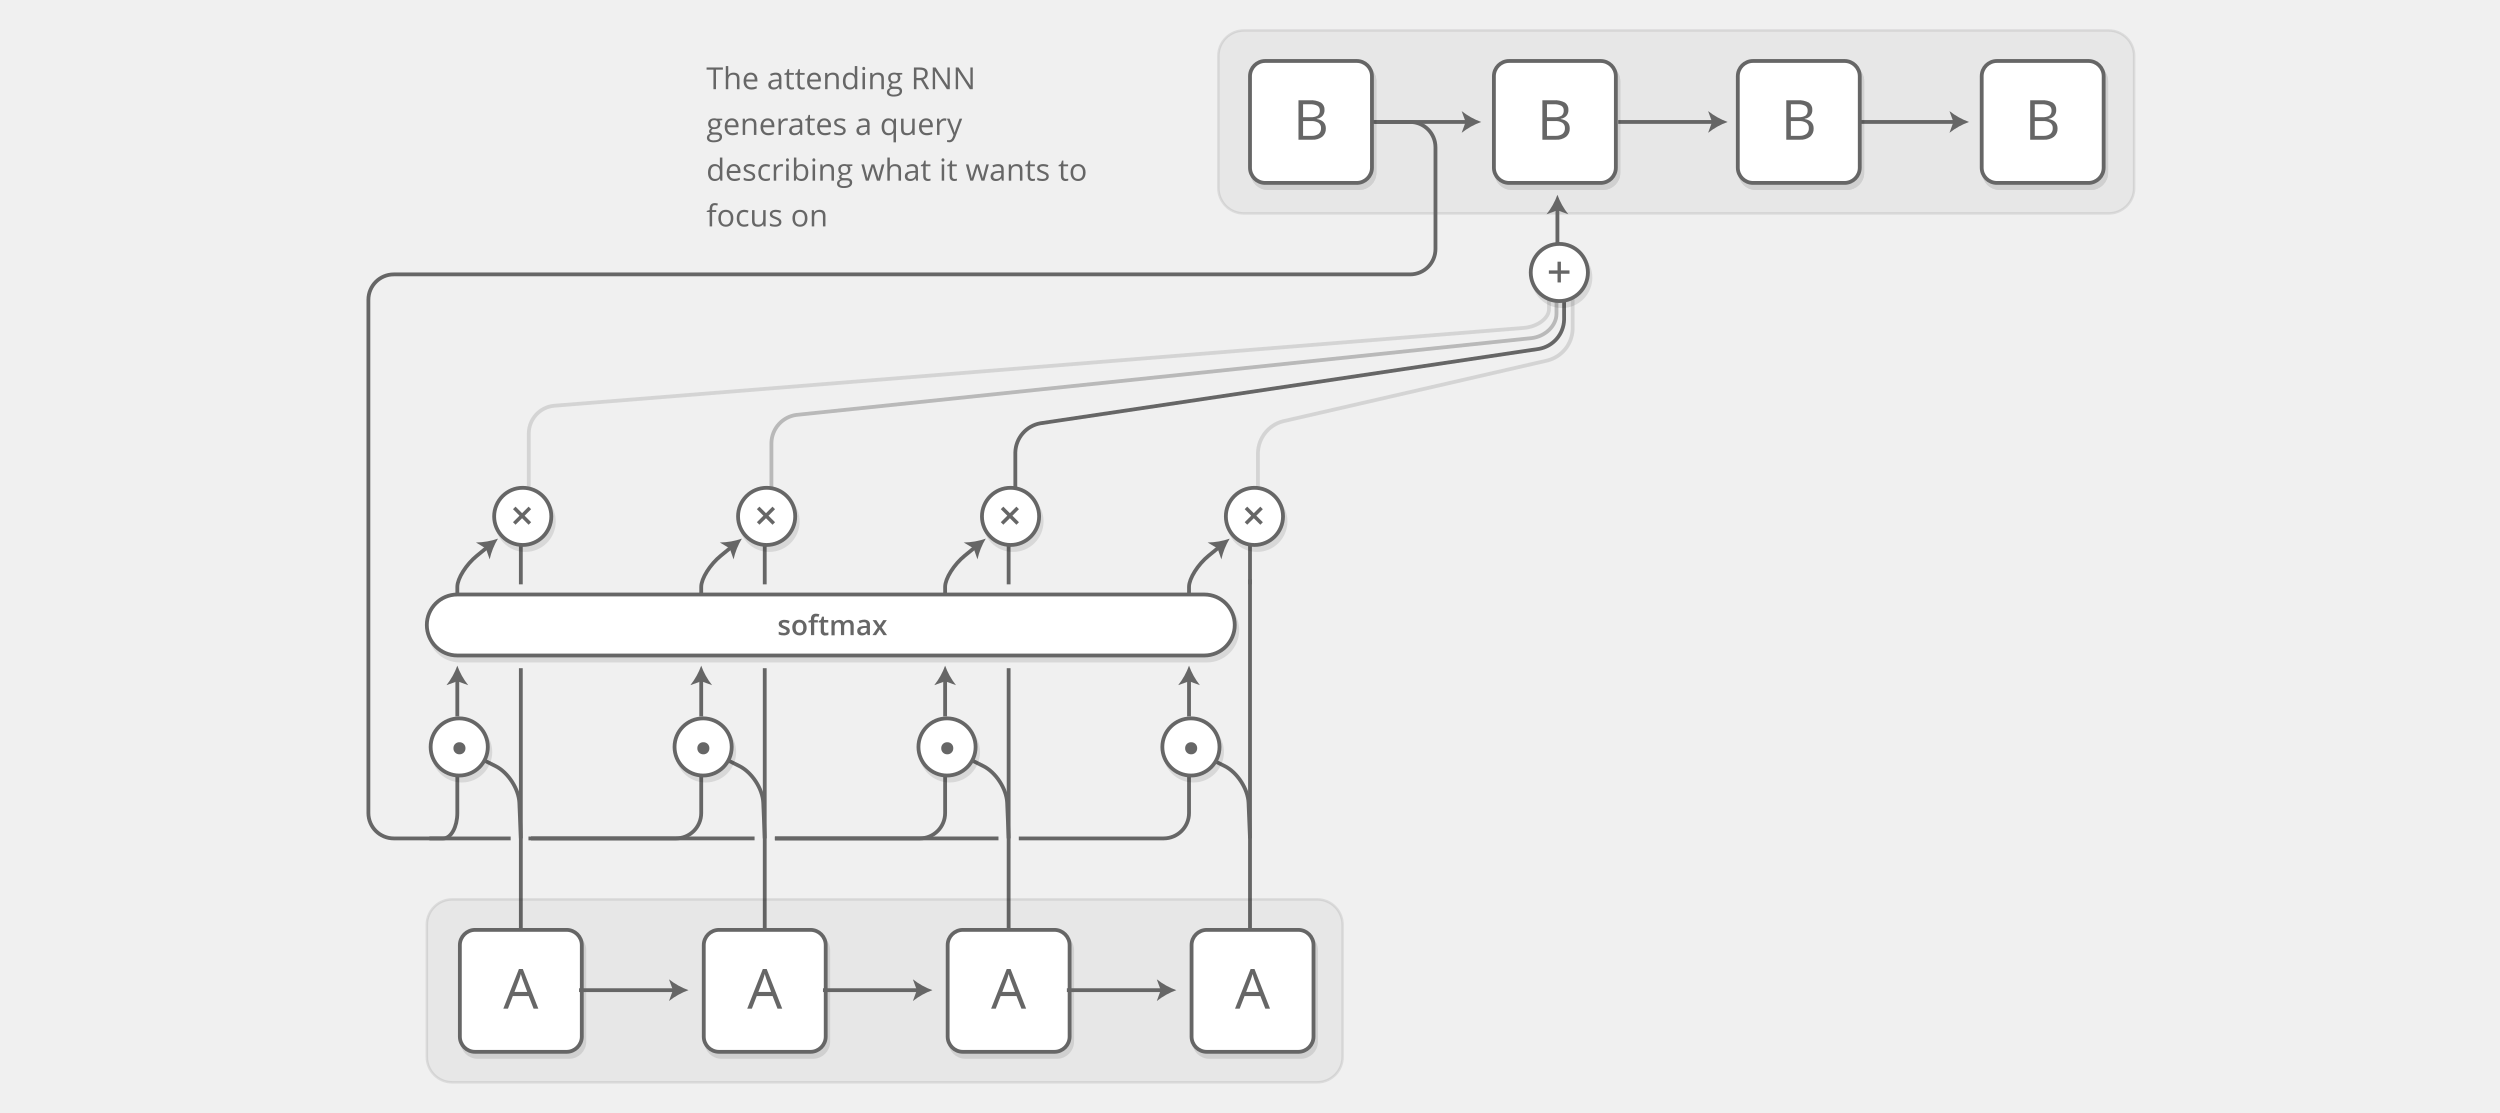
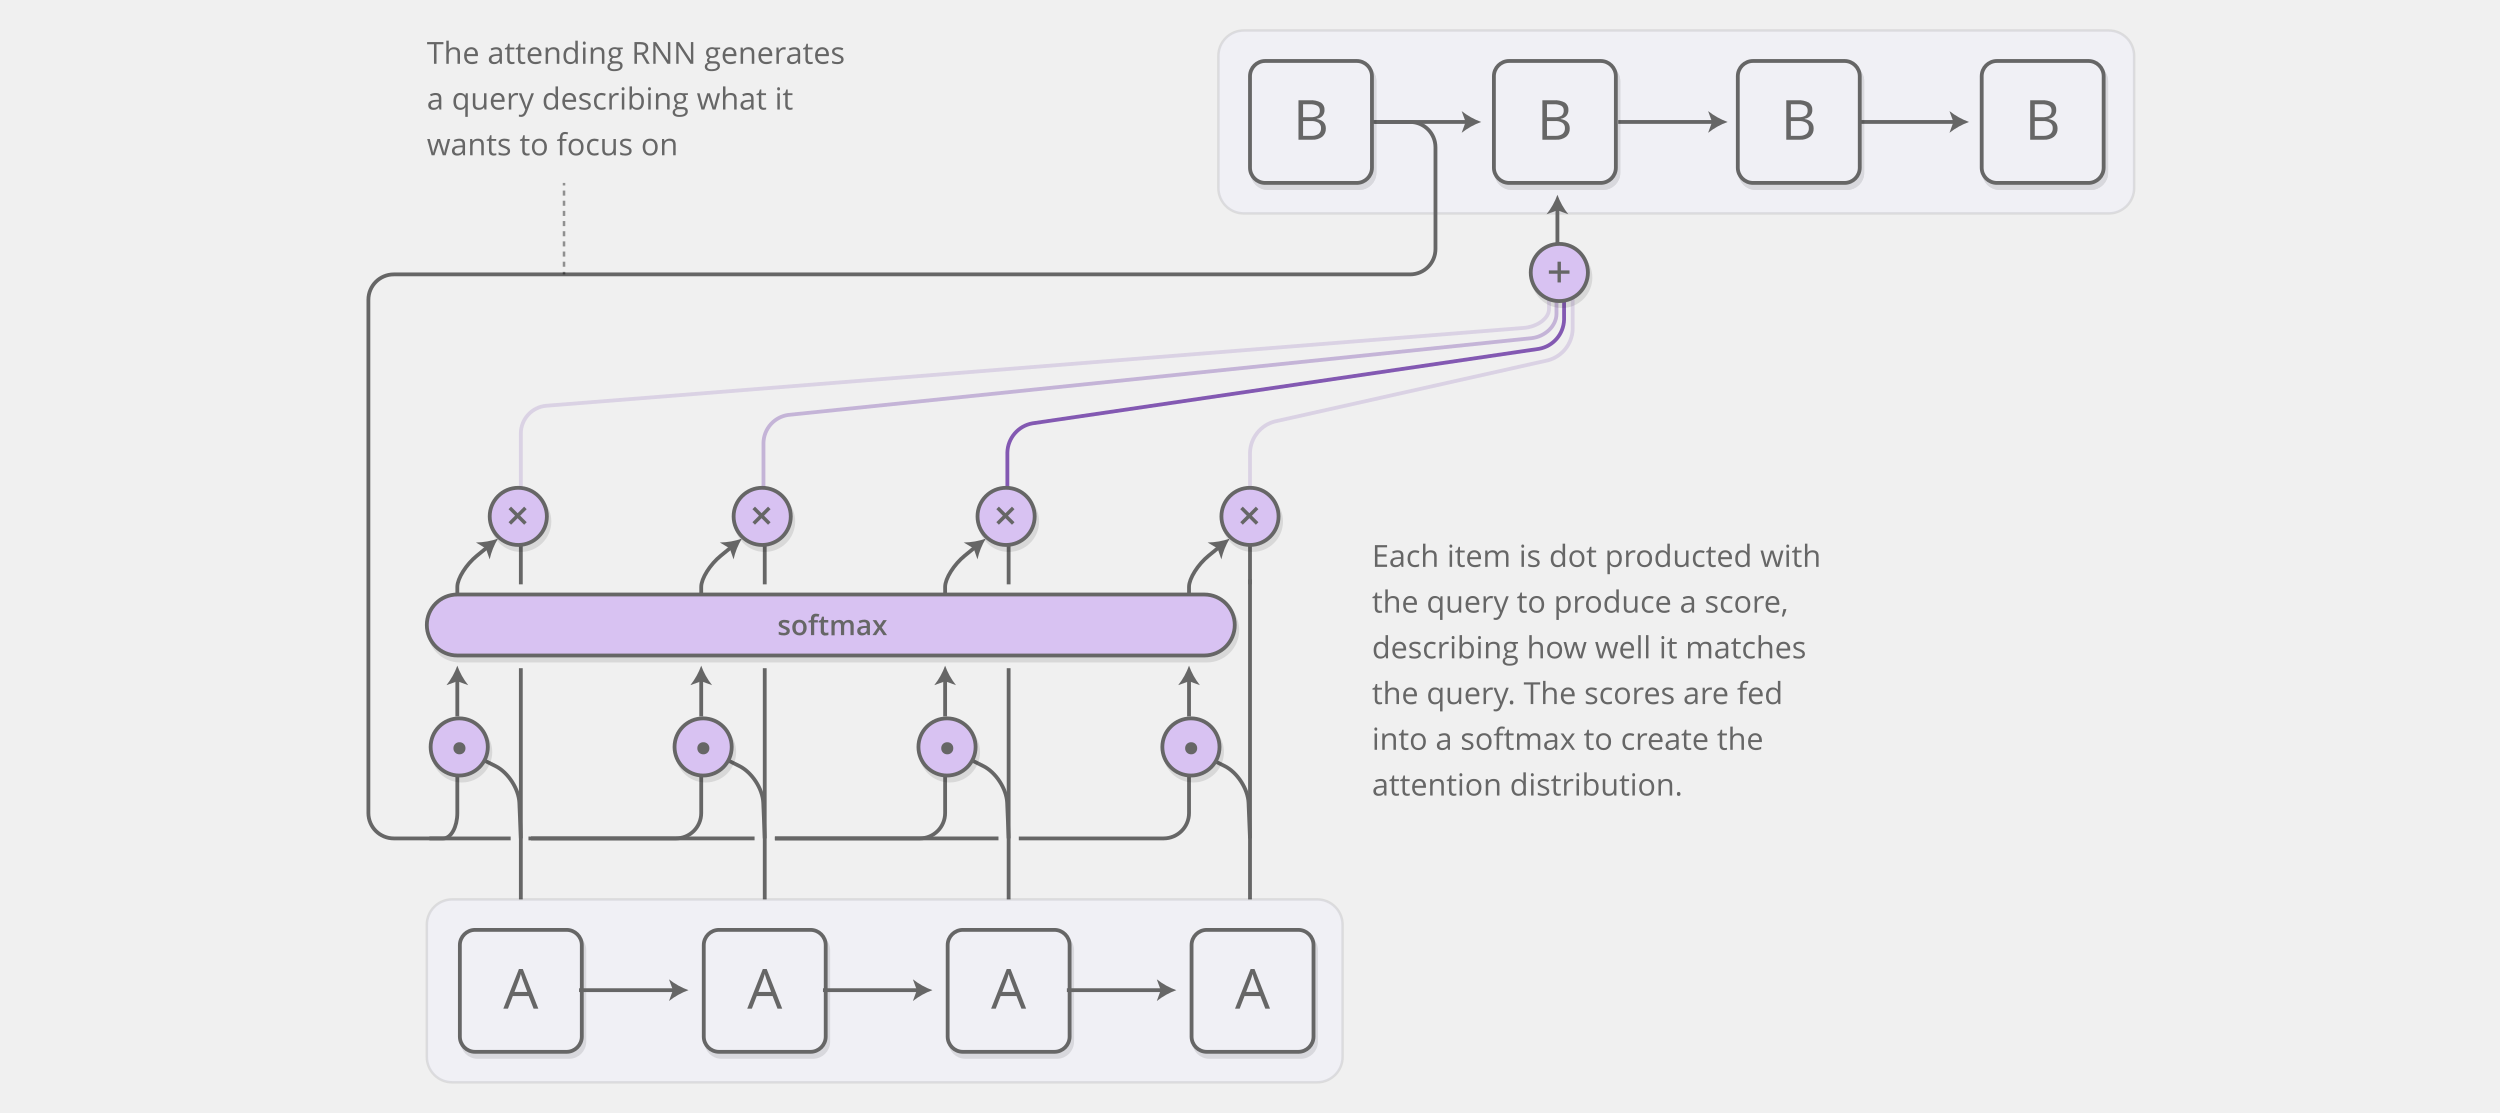
<svg xmlns="http://www.w3.org/2000/svg" xmlns:xlink="http://www.w3.org/1999/xlink" id="background" width="984" height="438" viewBox="0 0 984 438">
  <defs>
    <symbol id="rnn-bg" data-name="rnn-bg" viewBox="0 0 49.5 49.5">
-       <rect x="0.75" y="0.75" width="48" height="48" rx="6" ry="6" fill="#fff" stroke="#666" stroke-width="1.5" />
+       <rect x="0.75" y="0.75" width="48" height="48" rx="6" ry="6" fill="#f0f0f5" stroke="#666" stroke-width="1.5" />
    </symbol>
    <symbol id="rnn-a" data-name="rnn-a" viewBox="0 0 49.5 49.5">
      <use id="rnn-bg-3" data-name="rnn-bg" width="49.5" height="49.5" xlink:href="#rnn-bg" />
      <path d="M29.77,31.75l-1.93-4.94H21.6l-1.91,4.94H17.86L24,16.14h1.52l6.11,15.61H29.77Zm-2.5-6.57-1.81-4.82q-0.35-.91-0.72-2.24a20.34,20.34,0,0,1-.67,2.24l-1.83,4.82h5Z" fill="#666" />
    </symbol>
    <symbol id="rnn-b" data-name="rnn-b" viewBox="0 0 49.5 49.5">
      <use id="rnn-bg-15" data-name="rnn-bg" width="49.5" height="49.5" xlink:href="#rnn-bg" />
      <path d="M19.83,16.21h4.39a8.29,8.29,0,0,1,4.48.92,3.27,3.27,0,0,1,1.38,2.92,3.38,3.38,0,0,1-.77,2.28,3.72,3.72,0,0,1-2.25,1.16v0.11q3.54,0.6,3.54,3.72a4,4,0,0,1-1.41,3.25,6,6,0,0,1-3.94,1.17H19.83V16.21Zm1.81,6.66h3a4.85,4.85,0,0,0,2.75-.6,2.32,2.32,0,0,0,.84-2,2,2,0,0,0-.94-1.89,5.84,5.84,0,0,0-3-.58H21.64v5.09Zm0,1.53v5.82h3.24a4.62,4.62,0,0,0,2.83-.73,2.69,2.69,0,0,0,1-2.28,2.42,2.42,0,0,0-1-2.13,5.2,5.2,0,0,0-3-.68H21.64Z" fill="#666" />
    </symbol>
    <symbol id="op-bg" data-name="op-bg" viewBox="0 0 24 24">
-       <circle cx="12" cy="12" r="11.25" fill="#fff" stroke="#666" stroke-miterlimit="10" stroke-width="1.5" />
+       <circle cx="12" cy="12" r="11.25" fill="#d8c2f2" stroke="#666" stroke-miterlimit="10" stroke-width="1.5" />
    </symbol>
    <symbol id="op-sum" data-name="op-sum" viewBox="0 0 24 24">
      <use id="op-bg-3" data-name="op-bg" width="24" height="24" xlink:href="#op-bg" />
      <path d="M7.88,12.5V11.18h3.41V7.75h1.34v3.43H16V12.5H12.62v3.42H11.29V12.5H7.88Z" fill="#666" />
    </symbol>
    <symbol id="op-dot" data-name="op-dot" viewBox="0 0 24 24">
      <use width="24" height="24" xlink:href="#op-bg" />
      <path d="M14.46,12.51a2.33,2.33,0,0,1-.67,1.71,2.3,2.3,0,0,1-1.7.68,2.3,2.3,0,0,1-1.7-.68,2.32,2.32,0,0,1-.67-1.71,2.29,2.29,0,0,1,.67-1.7,2.31,2.31,0,0,1,1.7-.67,2.32,2.32,0,0,1,1.7.67A2.29,2.29,0,0,1,14.46,12.51Z" fill="#666" />
    </symbol>
    <symbol id="op-x" data-name="op-x" viewBox="0 0 24 24">
      <use id="op-bg-14" data-name="op-bg" width="24" height="24" xlink:href="#op-bg" />
      <path d="M9.16,15.28l-1-1,2.56-2.56L8.16,9.16l1-1,2.58,2.58L14.3,8.17l1,1-2.56,2.56,2.57,2.57-1,1-2.57-2.57Z" fill="#666" />
    </symbol>
  </defs>
  <g id="_Group_" data-name="&lt;Group&gt;">
-     <rect x="479.56" y="12" width="360.44" height="72" rx="10" ry="10" opacity="0.04" />
+     <rect x="479.56" y="12" width="360.44" height="72" rx="10" ry="10" fill="#f0f0f5" />
    <g opacity="0.1">
      <rect x="479.56" y="12" width="360.44" height="72" rx="10" ry="10" fill="none" stroke="#231f20" />
    </g>
  </g>
  <line x1="205" y1="366" x2="205" y2="263" fill="none" stroke="#666" stroke-miterlimit="10" stroke-width="1.5" />
  <line x1="205" y1="230" x2="205" y2="204" fill="none" stroke="#666" stroke-miterlimit="10" stroke-width="1.5" />
  <path d="M169,330h5.5c3,0,5.5-4.5,5.5-10V290" fill="none" stroke="#666" stroke-miterlimit="10" stroke-width="1.5" />
  <path d="M205,330l-0.58-14c-0.23-5.5-4.44-12-9.36-14.46L180,294" fill="none" stroke="#666" stroke-miterlimit="10" stroke-width="1.5" />
  <path d="M301,330l-0.58-14c-0.23-5.5-4.44-12-9.36-14.46L276,294" fill="none" stroke="#666" stroke-miterlimit="10" stroke-width="1.5" />
  <path d="M397,330l-0.58-14c-0.23-5.5-4.44-12-9.36-14.46L372,294" fill="none" stroke="#666" stroke-miterlimit="10" stroke-width="1.5" />
  <path d="M492,330l-0.58-14c-0.23-5.5-4.44-12-9.36-14.46L467,294" fill="none" stroke="#666" stroke-miterlimit="10" stroke-width="1.5" />
  <line x1="301" y1="366" x2="301" y2="263" fill="none" stroke="#666" stroke-miterlimit="10" stroke-width="1.5" />
  <line x1="301" y1="230" x2="301" y2="204" fill="none" stroke="#666" stroke-miterlimit="10" stroke-width="1.5" />
  <path d="M208,330h58a10,10,0,0,0,10-10V290" fill="none" stroke="#666" stroke-miterlimit="10" stroke-width="1.5" />
  <line x1="397" y1="366" x2="397" y2="263" fill="none" stroke="#666" stroke-miterlimit="10" stroke-width="1.5" />
  <line x1="397" y1="230" x2="397" y2="204" fill="none" stroke="#666" stroke-miterlimit="10" stroke-width="1.5" />
  <line x1="492" y1="230" x2="492" y2="204" fill="none" stroke="#666" stroke-miterlimit="10" stroke-width="1.5" />
  <path d="M305,330h57a10,10,0,0,0,10-10V290" fill="none" stroke="#666" stroke-miterlimit="10" stroke-width="1.5" />
  <line x1="492" y1="366" x2="492" y2="228" fill="none" stroke="#666" stroke-miterlimit="10" stroke-width="1.5" />
  <path d="M401,330h57a10,10,0,0,0,10-10V290" fill="none" stroke="#666" stroke-miterlimit="10" stroke-width="1.5" />
  <line x1="209" y1="330" x2="297" y2="330" fill="none" stroke="#666" stroke-miterlimit="10" stroke-width="1.5" />
  <line x1="305" y1="330" x2="393" y2="330" fill="none" stroke="#666" stroke-miterlimit="10" stroke-width="1.5" />
  <g>
    <g opacity="0.2">
-       <path d="M208.13,206V170.5a11,11,0,0,1,10-10.8l381.56-30.63c5.48-.44,10-3.79,10-7.44V115" fill="none" stroke="#666" stroke-miterlimit="10" stroke-width="1.5" />
+       <path d="M205,206V170.5a11,11,0,0,1,10-10.79l384.69-30.64c5.48-.44,10-3.78,10-7.43V115" fill="none" stroke="#8359b2" stroke-miterlimit="10" stroke-width="1.5" />
    </g>
    <g opacity="0.4">
-       <path d="M303.63,206V174.29a11.37,11.37,0,0,1,9.95-11L602.68,133.1c5.47-.57,9.95-4.88,9.95-9.57V115" fill="none" stroke="#666" stroke-miterlimit="10" stroke-width="1.5" />
-     </g>
-     <path d="M399.63,206V178.08a12,12,0,0,1,9.89-11.48l196.22-29.28a12,12,0,0,0,9.89-11.48V115" fill="none" stroke="#666" stroke-miterlimit="10" stroke-width="1.5" />
+       <path d="M300.5,206V174.29a11.36,11.36,0,0,1,9.95-11l292.23-30.17c5.47-.56,9.95-4.87,9.95-9.56V115" fill="none" stroke="#8359b2" stroke-miterlimit="10" stroke-width="1.5" />
+     </g>
+     <path d="M396.5,206V178.08a12,12,0,0,1,9.89-11.46l199.34-29.32a12,12,0,0,0,9.89-11.46V115" fill="none" stroke="#8359b2" stroke-miterlimit="10" stroke-width="1.5" />
    <g opacity="0.2">
-       <path d="M495.13,206V178.08a13.19,13.19,0,0,1,9.75-12.24l104.38-24A13.19,13.19,0,0,0,619,129.65V115" fill="none" stroke="#666" stroke-miterlimit="10" stroke-width="1.5" />
+       <path d="M492,206V178.08a13.1,13.1,0,0,1,9.76-12.19l107.48-24.07A13.1,13.1,0,0,0,619,129.65V115" fill="none" stroke="#8359b2" stroke-miterlimit="10" stroke-width="1.5" />
    </g>
  </g>
  <g id="_Group_2" data-name="&lt;Group&gt;">
-     <rect x="168" y="354" width="360.44" height="72" rx="10" ry="10" opacity="0.04" />
+     <rect x="168" y="354" width="360.44" height="72" rx="10" ry="10" fill="#f0f0f5" />
    <g opacity="0.1">
      <rect x="168" y="354" width="360.44" height="72" rx="10" ry="10" fill="none" stroke="#231f20" />
    </g>
  </g>
  <g id="_Group_3" data-name="&lt;Group&gt;">
    <g opacity="0.1">
      <rect x="182" y="368" width="48" height="48" rx="6" ry="6" stroke="#000" stroke-width="1.5" />
      <path d="M211,399l-1.93-4.94h-6.23L200.94,399h-1.83l6.14-15.61h1.52L212.89,399H211Zm-2.5-6.57-1.81-4.82q-0.35-.91-0.72-2.24a20.34,20.34,0,0,1-.67,2.24l-1.83,4.82h5Z" />
    </g>
    <use width="49.5" height="49.5" transform="translate(180.25 365.25)" xlink:href="#rnn-a" />
  </g>
  <g>
    <g opacity="0.1">
      <rect x="278" y="368" width="48" height="48" rx="6" ry="6" stroke="#000" stroke-width="1.5" />
      <path d="M307,399l-1.93-4.94h-6.23L296.94,399h-1.83l6.14-15.61h1.52L308.89,399H307Zm-2.5-6.57-1.81-4.82q-0.35-.91-0.72-2.24a20.34,20.34,0,0,1-.67,2.24l-1.83,4.82h5Z" />
    </g>
    <use width="49.5" height="49.5" transform="translate(276.25 365.25)" xlink:href="#rnn-a" />
  </g>
  <g>
    <g opacity="0.1">
      <rect x="374" y="368" width="48" height="48" rx="6" ry="6" stroke="#000" stroke-width="1.5" />
      <path d="M403,399l-1.93-4.94h-6.23L392.94,399h-1.83l6.14-15.61h1.52L404.89,399H403Zm-2.5-6.57-1.81-4.82q-0.35-.91-0.72-2.24a20.34,20.34,0,0,1-.67,2.24l-1.83,4.82h5Z" />
    </g>
    <use width="49.5" height="49.5" transform="translate(372.25 365.25)" xlink:href="#rnn-a" />
  </g>
  <g id="_Group_4" data-name="&lt;Group&gt;">
    <g opacity="0.1">
      <rect x="470" y="368" width="48" height="48" rx="6" ry="6" stroke="#000" stroke-width="1.5" />
      <path d="M499,399l-1.93-4.94h-6.23L488.94,399h-1.83l6.14-15.61h1.52L500.89,399H499Zm-2.5-6.57-1.81-4.82q-0.35-.91-0.72-2.24a20.34,20.34,0,0,1-.67,2.24l-1.83,4.82h5Z" />
    </g>
    <use width="49.5" height="49.5" transform="translate(468.25 365.25)" xlink:href="#rnn-a" />
  </g>
-   <text transform="translate(278 35.12)" font-size="12" fill="#666" font-family="Open Sans">The attending RNN <tspan x="0" y="18">generates a query </tspan>
-     <tspan x="0" y="36">describing what it wants to </tspan>
-     <tspan x="0" y="54">focus on</tspan>
+   <text transform="translate(168 25.12)" font-size="12" fill="#666" font-family="Open Sans">The attending RNN generates <tspan x="0" y="18">a query describing what it </tspan>
+     <tspan x="0" y="36">wants to focus on</tspan>
+   </text>
+   <text transform="translate(540 223.12)" font-size="12" fill="#666" font-family="Open Sans">Each item is dot producted with <tspan x="0" y="18">the query to produce a score, </tspan>
+     <tspan x="0" y="36">describing how well it matches </tspan>
+     <tspan x="0" y="54">the query. The scores are fed </tspan>
+     <tspan x="0" y="72">into a softmax to create the </tspan>
+     <tspan x="0" y="90">attention distribution.</tspan>
  </text>
  <path d="M201,330H155a10,10,0,0,1-10-10V118a10,10,0,0,1,10-10H555a10,10,0,0,0,10-10V58a10,10,0,0,0-10-10H541" fill="none" stroke="#666" stroke-miterlimit="10" stroke-width="1.5" />
  <g>
    <g>
      <line x1="227.92" y1="389.73" x2="265.57" y2="389.73" fill="none" stroke="#666" stroke-miterlimit="10" stroke-width="1.5" />
      <path d="M271,389.73a27.2,27.2,0,0,0-7.69,4.28l1.55-4.28-1.55-4.28A27.18,27.18,0,0,0,271,389.73Z" fill="#666" />
    </g>
    <g>
      <line x1="323.92" y1="389.73" x2="361.57" y2="389.73" fill="none" stroke="#666" stroke-miterlimit="10" stroke-width="1.5" />
      <path d="M367,389.73a27.2,27.2,0,0,0-7.69,4.28l1.55-4.28-1.55-4.28A27.18,27.18,0,0,0,367,389.73Z" fill="#666" />
    </g>
    <g>
      <line x1="419.92" y1="389.73" x2="457.57" y2="389.73" fill="none" stroke="#666" stroke-miterlimit="10" stroke-width="1.5" />
      <path d="M463,389.73a27.2,27.2,0,0,0-7.69,4.28l1.55-4.28-1.55-4.28A27.18,27.18,0,0,0,463,389.73Z" fill="#666" />
    </g>
    <g>
      <path d="M180,237v-6c0-3.3,3.49-8.84,7.76-12.31l4-3.27" fill="none" stroke="#666" stroke-miterlimit="10" stroke-width="1.5" />
      <path d="M196,212a27.2,27.2,0,0,0-3.27,8.17l-1.5-4.3-3.9-2.35A27.18,27.18,0,0,0,196,212Z" fill="#666" />
    </g>
    <g>
      <line x1="180" y1="282" x2="180" y2="267.43" fill="none" stroke="#666" stroke-miterlimit="10" stroke-width="1.5" />
      <path d="M180,262a27.2,27.2,0,0,0,4.28,7.69L180,268.14l-4.28,1.55A27.18,27.18,0,0,0,180,262Z" fill="#666" />
    </g>
    <g>
      <path d="M276,237v-6c0-3.3,3.49-8.84,7.76-12.31l4-3.27" fill="none" stroke="#666" stroke-miterlimit="10" stroke-width="1.5" />
      <path d="M292,212a27.2,27.2,0,0,0-3.27,8.17l-1.5-4.3-3.9-2.35A27.18,27.18,0,0,0,292,212Z" fill="#666" />
    </g>
    <g>
      <line x1="276" y1="282" x2="276" y2="267.43" fill="none" stroke="#666" stroke-miterlimit="10" stroke-width="1.5" />
      <path d="M276,262a27.2,27.2,0,0,0,4.28,7.69L276,268.14l-4.28,1.55A27.18,27.18,0,0,0,276,262Z" fill="#666" />
    </g>
    <g>
      <path d="M372,237v-6c0-3.3,3.49-8.84,7.76-12.31l4-3.27" fill="none" stroke="#666" stroke-miterlimit="10" stroke-width="1.5" />
      <path d="M388,212a27.2,27.2,0,0,0-3.27,8.17l-1.5-4.3-3.9-2.35A27.18,27.18,0,0,0,388,212Z" fill="#666" />
    </g>
    <g>
      <line x1="372" y1="282" x2="372" y2="267.43" fill="none" stroke="#666" stroke-miterlimit="10" stroke-width="1.5" />
      <path d="M372,262a27.2,27.2,0,0,0,4.28,7.69L372,268.14l-4.28,1.55A27.18,27.18,0,0,0,372,262Z" fill="#666" />
    </g>
    <g>
      <path d="M468,237v-6c0-3.3,3.49-8.84,7.76-12.31l4-3.27" fill="none" stroke="#666" stroke-miterlimit="10" stroke-width="1.5" />
      <path d="M484,212a27.2,27.2,0,0,0-3.27,8.17l-1.5-4.3-3.9-2.35A27.18,27.18,0,0,0,484,212Z" fill="#666" />
    </g>
    <g>
      <line x1="468" y1="282" x2="468" y2="267.43" fill="none" stroke="#666" stroke-miterlimit="10" stroke-width="1.5" />
      <path d="M468,262a27.2,27.2,0,0,0,4.28,7.69L468,268.14l-4.28,1.55A27.18,27.18,0,0,0,468,262Z" fill="#666" />
    </g>
    <g>
      <line x1="539.92" y1="48" x2="577.57" y2="48" fill="none" stroke="#666" stroke-miterlimit="10" stroke-width="1.5" />
      <path d="M583,48a27.2,27.2,0,0,0-7.69,4.28L576.86,48l-1.55-4.28A27.18,27.18,0,0,0,583,48Z" fill="#666" />
    </g>
    <g>
      <line x1="636.92" y1="48" x2="674.57" y2="48" fill="none" stroke="#666" stroke-miterlimit="10" stroke-width="1.5" />
      <path d="M680,48a27.2,27.2,0,0,0-7.69,4.28L673.86,48l-1.55-4.28A27.18,27.18,0,0,0,680,48Z" fill="#666" />
    </g>
    <g>
      <line x1="731.92" y1="48" x2="769.57" y2="48" fill="none" stroke="#666" stroke-miterlimit="10" stroke-width="1.5" />
      <path d="M775,48a27.2,27.2,0,0,0-7.69,4.28L768.86,48l-1.55-4.28A27.18,27.18,0,0,0,775,48Z" fill="#666" />
    </g>
    <g>
      <line x1="613" y1="108.81" x2="613" y2="82.08" fill="none" stroke="#666" stroke-miterlimit="10" stroke-width="1.5" />
      <path d="M613,76.65a27.2,27.2,0,0,0,4.28,7.69L613,82.79l-4.28,1.55A27.18,27.18,0,0,0,613,76.65Z" fill="#666" />
    </g>
  </g>
  <g id="_Group_5" data-name="&lt;Group&gt;">
    <g opacity="0.1">
      <rect x="493" y="26" width="48" height="48" rx="6" ry="6" stroke="#000" stroke-width="1.5" />
-       <rect x="493" y="26" width="48" height="48" rx="6" ry="6" />
      <rect x="493" y="26" width="48" height="48" rx="6" ry="6" fill="none" stroke="#000" stroke-width="1.5" />
      <path d="M512.08,41.46h4.39a8.29,8.29,0,0,1,4.48.92,3.27,3.27,0,0,1,1.38,2.92,3.38,3.38,0,0,1-.77,2.28,3.72,3.72,0,0,1-2.25,1.16v0.11q3.54,0.6,3.54,3.72a4,4,0,0,1-1.41,3.25A6,6,0,0,1,517.5,57h-5.42V41.46Zm1.81,6.66h3a4.85,4.85,0,0,0,2.75-.6,2.32,2.32,0,0,0,.84-2,2,2,0,0,0-.94-1.89,5.84,5.84,0,0,0-3-.58h-2.66v5.09Zm0,1.53v5.82h3.24a4.62,4.62,0,0,0,2.83-.73,2.69,2.69,0,0,0,1-2.28,2.42,2.42,0,0,0-1-2.13,5.2,5.2,0,0,0-3-.68h-3.09Z" />
    </g>
    <use width="49.5" height="49.5" transform="translate(491.25 23.25)" xlink:href="#rnn-b" />
  </g>
  <g id="_Group_6" data-name="&lt;Group&gt;">
    <g opacity="0.1">
      <rect x="589" y="26" width="48" height="48" rx="6" ry="6" stroke="#000" stroke-width="1.5" />
-       <rect x="589" y="26" width="48" height="48" rx="6" ry="6" />
      <rect x="589" y="26" width="48" height="48" rx="6" ry="6" fill="none" stroke="#000" stroke-width="1.5" />
      <path d="M608.08,41.46h4.39a8.29,8.29,0,0,1,4.48.92,3.27,3.27,0,0,1,1.38,2.92,3.38,3.38,0,0,1-.77,2.28,3.72,3.72,0,0,1-2.25,1.16v0.11q3.54,0.6,3.54,3.72a4,4,0,0,1-1.41,3.25A6,6,0,0,1,613.5,57h-5.42V41.46Zm1.81,6.66h3a4.85,4.85,0,0,0,2.75-.6,2.32,2.32,0,0,0,.84-2,2,2,0,0,0-.94-1.89,5.84,5.84,0,0,0-3-.58h-2.66v5.09Zm0,1.53v5.82h3.24a4.62,4.62,0,0,0,2.83-.73,2.69,2.69,0,0,0,1-2.28,2.42,2.42,0,0,0-1-2.13,5.2,5.2,0,0,0-3-.68h-3.09Z" />
    </g>
    <use width="49.5" height="49.5" transform="translate(587.25 23.25)" xlink:href="#rnn-b" />
  </g>
  <g>
    <g opacity="0.1">
      <rect x="685" y="26" width="48" height="48" rx="6" ry="6" stroke="#000" stroke-width="1.5" />
-       <rect x="685" y="26" width="48" height="48" rx="6" ry="6" />
      <rect x="685" y="26" width="48" height="48" rx="6" ry="6" fill="none" stroke="#000" stroke-width="1.5" />
      <path d="M704.08,41.46h4.39a8.29,8.29,0,0,1,4.48.92,3.27,3.27,0,0,1,1.38,2.92,3.38,3.38,0,0,1-.77,2.28,3.72,3.72,0,0,1-2.25,1.16v0.11q3.54,0.6,3.54,3.72a4,4,0,0,1-1.41,3.25A6,6,0,0,1,709.5,57h-5.42V41.46Zm1.81,6.66h3a4.85,4.85,0,0,0,2.75-.6,2.32,2.32,0,0,0,.84-2,2,2,0,0,0-.94-1.89,5.84,5.84,0,0,0-3-.58h-2.66v5.09Zm0,1.53v5.82h3.24a4.62,4.62,0,0,0,2.83-.73,2.69,2.69,0,0,0,1-2.28,2.42,2.42,0,0,0-1-2.13,5.2,5.2,0,0,0-3-.68h-3.09Z" />
    </g>
    <use width="49.5" height="49.5" transform="translate(683.25 23.25)" xlink:href="#rnn-b" />
  </g>
  <g id="_Group_7" data-name="&lt;Group&gt;">
    <g opacity="0.1">
      <rect x="781" y="26" width="48" height="48" rx="6" ry="6" stroke="#000" stroke-width="1.5" />
-       <rect x="781" y="26" width="48" height="48" rx="6" ry="6" />
      <rect x="781" y="26" width="48" height="48" rx="6" ry="6" fill="none" stroke="#000" stroke-width="1.5" />
      <path d="M800.08,41.46h4.39a8.29,8.29,0,0,1,4.48.92,3.27,3.27,0,0,1,1.38,2.92,3.38,3.38,0,0,1-.77,2.28,3.72,3.72,0,0,1-2.25,1.16v0.11q3.54,0.6,3.54,3.72a4,4,0,0,1-1.41,3.25A6,6,0,0,1,805.5,57h-5.42V41.46Zm1.81,6.66h3a4.85,4.85,0,0,0,2.75-.6,2.32,2.32,0,0,0,.84-2,2,2,0,0,0-.94-1.89,5.84,5.84,0,0,0-3-.58h-2.66v5.09Zm0,1.53v5.82h3.24a4.62,4.62,0,0,0,2.83-.73,2.69,2.69,0,0,0,1-2.28,2.42,2.42,0,0,0-1-2.13,5.2,5.2,0,0,0-3-.68h-3.09Z" />
    </g>
    <use width="49.5" height="49.5" transform="translate(779.25 23.25)" xlink:href="#rnn-b" />
  </g>
  <g>
    <g opacity="0.1">
      <circle cx="614.75" cy="109.25" r="11.25" stroke="#000" stroke-miterlimit="10" stroke-width="1.5" />
      <path d="M610.63,109.75v-1.31H614V105h1.34v3.43h3.41v1.31h-3.41v3.42H614v-3.42h-3.41Z" />
    </g>
    <use width="24" height="24" transform="translate(601.75 95.25)" xlink:href="#op-sum" />
  </g>
  <g>
    <g opacity="0.1">
      <rect x="169" y="236" width="318" height="24" rx="12" ry="12" />
      <rect x="169" y="236" width="318" height="24" rx="12" ry="12" fill="none" stroke="#000" stroke-miterlimit="10" stroke-width="1.5" />
    </g>
    <g>
-       <rect x="168" y="234" width="318" height="24" rx="12" ry="12" fill="#fff" />
+       <rect x="168" y="234" width="318" height="24" rx="12" ry="12" fill="#d8c2f2" />
      <rect x="168" y="234" width="318" height="24" rx="12" ry="12" fill="none" stroke="#666" stroke-miterlimit="10" stroke-width="1.5" />
    </g>
  </g>
  <g>
    <path d="M310.86,248.3a1.55,1.55,0,0,1-.63,1.33,3,3,0,0,1-1.82.46,4.28,4.28,0,0,1-1.91-.36v-1.09a4.68,4.68,0,0,0,1.95.48q1.17,0,1.17-.7a0.56,0.56,0,0,0-.13-0.38,1.54,1.54,0,0,0-.42-0.31,7.4,7.4,0,0,0-.82-0.37,3.79,3.79,0,0,1-1.39-.79,1.47,1.47,0,0,1-.36-1,1.35,1.35,0,0,1,.62-1.18,2.92,2.92,0,0,1,1.67-.42,4.75,4.75,0,0,1,2,.42l-0.41,1a4.39,4.39,0,0,0-1.62-.4q-1,0-1,.57a0.57,0.57,0,0,0,.26.47,5.73,5.73,0,0,0,1.14.53,5.19,5.19,0,0,1,1.07.52,1.55,1.55,0,0,1,.49.54A1.58,1.58,0,0,1,310.86,248.3Z" fill="#666" />
    <path d="M317.49,247a3.24,3.24,0,0,1-.75,2.27,2.68,2.68,0,0,1-2.08.82,2.85,2.85,0,0,1-1.47-.38,2.48,2.48,0,0,1-1-1.08,3.68,3.68,0,0,1-.34-1.63,3.22,3.22,0,0,1,.74-2.26,2.69,2.69,0,0,1,2.09-.81,2.62,2.62,0,0,1,2,.83A3.2,3.2,0,0,1,317.49,247Zm-4.32,0q0,2.06,1.52,2.06t1.5-2.06q0-2-1.51-2a1.29,1.29,0,0,0-1.15.53A2.67,2.67,0,0,0,313.17,247Z" fill="#666" />
    <path d="M321.92,245h-1.45v5H319.2v-5h-1v-0.59l1-.39v-0.39a2.16,2.16,0,0,1,.49-1.56,2,2,0,0,1,1.51-.51,4,4,0,0,1,1.31.22l-0.33,1a2.9,2.9,0,0,0-.89-0.15,0.73,0.73,0,0,0-.63.27,1.34,1.34,0,0,0-.2.8v0.39h1.45v1Z" fill="#666" />
    <path d="M325.14,249.08a3.07,3.07,0,0,0,.92-0.15v1a2.61,2.61,0,0,1-.54.15,3.73,3.73,0,0,1-.68.06,1.63,1.63,0,0,1-1.79-1.89V245h-0.81v-0.56l0.87-.46,0.43-1.26h0.78v1.32H326v1h-1.69v3.18a0.89,0.89,0,0,0,.23.67A0.83,0.83,0,0,0,325.14,249.08Z" fill="#666" />
    <path d="M332.26,250H331v-3.66a1.66,1.66,0,0,0-.26-1,1,1,0,0,0-.81-0.34,1.23,1.23,0,0,0-1.07.48,2.78,2.78,0,0,0-.34,1.58v3h-1.26v-5.94h1l0.18,0.78h0.06a1.65,1.65,0,0,1,.72-0.66,2.32,2.32,0,0,1,1-.23,1.81,1.81,0,0,1,1.82.93h0.09a1.8,1.8,0,0,1,.74-0.69,2.35,2.35,0,0,1,1.1-.25,2,2,0,0,1,1.55.54,2.38,2.38,0,0,1,.49,1.64V250h-1.26v-3.66a1.65,1.65,0,0,0-.26-1,1,1,0,0,0-.81-0.34,1.25,1.25,0,0,0-1.08.46,2.37,2.37,0,0,0-.34,1.41V250Z" fill="#666" />
    <path d="M341.49,250l-0.25-.83h0a2.44,2.44,0,0,1-.86.74,2.73,2.73,0,0,1-1.12.2,1.9,1.9,0,0,1-1.37-.47,1.77,1.77,0,0,1-.49-1.34,1.57,1.57,0,0,1,.68-1.39,3.93,3.93,0,0,1,2.08-.51l1,0V246a1.2,1.2,0,0,0-.27-0.85,1.08,1.08,0,0,0-.82-0.28,2.87,2.87,0,0,0-.88.13,6.61,6.61,0,0,0-.81.32l-0.41-.9a4.33,4.33,0,0,1,1.06-.38,4.86,4.86,0,0,1,1.08-.13,2.57,2.57,0,0,1,1.71.49,1.93,1.93,0,0,1,.58,1.55v4h-0.9Zm-1.88-.86a1.56,1.56,0,0,0,1.1-.38,1.39,1.39,0,0,0,.42-1.08v-0.52l-0.76,0a2.62,2.62,0,0,0-1.3.3,0.91,0.91,0,0,0-.41.81,0.79,0.79,0,0,0,.24.62A1,1,0,0,0,339.61,249.13Z" fill="#666" />
    <path d="M345.47,247l-2-2.91h1.44l1.35,2.08,1.36-2.08h1.43l-2,2.91,2.1,3h-1.43l-1.47-2.22L344.81,250h-1.43Z" fill="#666" />
  </g>
  <g id="_Group_8" data-name="&lt;Group&gt;">
    <g opacity="0.1">
      <circle cx="181.75" cy="296" r="11.25" stroke="#000" stroke-miterlimit="10" stroke-width="1.5" />
      <path d="M184.21,296.51a2.33,2.33,0,0,1-.67,1.71,2.48,2.48,0,0,1-3.41,0,2.32,2.32,0,0,1-.67-1.71,2.29,2.29,0,0,1,.67-1.7A2.37,2.37,0,0,1,184.21,296.51Z" />
    </g>
    <use width="24" height="24" transform="translate(168.75 282)" xlink:href="#op-dot" />
  </g>
  <g id="_Group_9" data-name="&lt;Group&gt;">
    <g opacity="0.1">
      <circle cx="373.75" cy="296" r="11.25" stroke="#000" stroke-miterlimit="10" stroke-width="1.5" />
      <path d="M376.21,296.51a2.33,2.33,0,0,1-.67,1.71,2.48,2.48,0,0,1-3.41,0,2.32,2.32,0,0,1-.67-1.71,2.29,2.29,0,0,1,.67-1.7A2.37,2.37,0,0,1,376.21,296.51Z" />
    </g>
    <use width="24" height="24" transform="translate(360.75 282)" xlink:href="#op-dot" />
  </g>
  <g id="_Group_10" data-name="&lt;Group&gt;">
    <g opacity="0.1">
      <circle cx="469.75" cy="296" r="11.25" stroke="#000" stroke-miterlimit="10" stroke-width="1.5" />
      <path d="M472.21,296.51a2.33,2.33,0,0,1-.67,1.71,2.48,2.48,0,0,1-3.41,0,2.32,2.32,0,0,1-.67-1.71,2.29,2.29,0,0,1,.67-1.7A2.37,2.37,0,0,1,472.21,296.51Z" />
    </g>
    <use width="24" height="24" transform="translate(456.75 282)" xlink:href="#op-dot" />
  </g>
  <g id="_Group_11" data-name="&lt;Group&gt;">
    <g opacity="0.1">
      <circle cx="277.75" cy="296" r="11.25" stroke="#000" stroke-miterlimit="10" stroke-width="1.5" />
      <path d="M280.21,296.51a2.33,2.33,0,0,1-.67,1.71,2.48,2.48,0,0,1-3.41,0,2.32,2.32,0,0,1-.67-1.71,2.29,2.29,0,0,1,.67-1.7A2.37,2.37,0,0,1,280.21,296.51Z" />
    </g>
    <use width="24" height="24" transform="translate(264.75 282)" xlink:href="#op-dot" />
  </g>
  <g>
    <g opacity="0.1">
-       <circle cx="206.75" cy="205.25" r="11.25" stroke="#000" stroke-miterlimit="10" stroke-width="1.5" />
-       <path d="M203.91,208.53l-1-1,2.56-2.56-2.58-2.58,1-1,2.58,2.58,2.56-2.56,1,1L207.47,205l2.57,2.57-1,1L206.47,206Z" />
-     </g>
-     <use width="24" height="24" transform="translate(193.75 191.25)" xlink:href="#op-x" />
-   </g>
-   <g>
-     <g opacity="0.1">
-       <circle cx="302.75" cy="205.25" r="11.25" stroke="#000" stroke-miterlimit="10" stroke-width="1.5" />
-       <path d="M299.91,208.53l-1-1,2.56-2.56-2.58-2.58,1-1,2.58,2.58,2.56-2.56,1,1L303.47,205l2.57,2.57-1,1L302.47,206Z" />
-     </g>
-     <use width="24" height="24" transform="translate(289.75 191.25)" xlink:href="#op-x" />
+       <circle cx="205" cy="205.25" r="11.25" stroke="#000" stroke-miterlimit="10" stroke-width="1.5" />
+       <path d="M202.16,208.53l-1-1,2.56-2.56-2.58-2.58,1-1,2.58,2.58,2.56-2.56,1,1L205.72,205l2.57,2.57-1,1L204.72,206Z" />
+     </g>
+     <use width="24" height="24" transform="translate(192 191.25)" xlink:href="#op-x" />
+   </g>
+   <g>
+     <g opacity="0.1">
+       <circle cx="301" cy="205.25" r="11.25" stroke="#000" stroke-miterlimit="10" stroke-width="1.5" />
+       <path d="M298.16,208.53l-1-1,2.56-2.56-2.58-2.58,1-1,2.58,2.58,2.56-2.56,1,1L301.72,205l2.57,2.57-1,1L300.72,206Z" />
+     </g>
+     <use width="24" height="24" transform="translate(288 191.25)" xlink:href="#op-x" />
  </g>
  <g id="_Group_12" data-name="&lt;Group&gt;">
    <g opacity="0.1">
-       <circle cx="398.75" cy="205.25" r="11.25" stroke="#000" stroke-miterlimit="10" stroke-width="1.5" />
-       <path d="M395.91,208.53l-1-1,2.56-2.56-2.58-2.58,1-1,2.58,2.58,2.56-2.56,1,1L399.47,205l2.57,2.57-1,1L398.47,206Z" />
-     </g>
-     <use width="24" height="24" transform="translate(385.75 191.25)" xlink:href="#op-x" />
-   </g>
-   <g>
-     <g opacity="0.1">
-       <circle cx="494.75" cy="205.25" r="11.25" stroke="#000" stroke-miterlimit="10" stroke-width="1.5" />
-       <path d="M491.91,208.53l-1-1,2.56-2.56-2.58-2.58,1-1,2.58,2.58,2.56-2.56,1,1L495.47,205l2.57,2.57-1,1L494.47,206Z" />
-     </g>
-     <use width="24" height="24" transform="translate(481.75 191.25)" xlink:href="#op-x" />
+       <circle cx="397" cy="205.25" r="11.25" stroke="#000" stroke-miterlimit="10" stroke-width="1.5" />
+       <path d="M394.16,208.53l-1-1,2.56-2.56-2.58-2.58,1-1,2.58,2.58,2.56-2.56,1,1L397.72,205l2.57,2.57-1,1L396.72,206Z" />
+     </g>
+     <use width="24" height="24" transform="translate(384 191.25)" xlink:href="#op-x" />
+   </g>
+   <g>
+     <g opacity="0.1">
+       <circle cx="493" cy="205.25" r="11.25" stroke="#000" stroke-miterlimit="10" stroke-width="1.5" />
+       <path d="M490.16,208.53l-1-1,2.56-2.56-2.58-2.58,1-1,2.58,2.58,2.56-2.56,1,1L493.72,205l2.57,2.57-1,1L492.72,206Z" />
+     </g>
+     <use width="24" height="24" transform="translate(480 191.25)" xlink:href="#op-x" />
+   </g>
+   <g opacity="0.4">
+     <g>
+       <line x1="222" y1="72" x2="222" y2="73" fill="none" stroke="#000" stroke-miterlimit="10" />
+       <line x1="222" y1="75" x2="222" y2="106" fill="none" stroke="#000" stroke-miterlimit="10" stroke-dasharray="2 2" />
+       <line x1="222" y1="107" x2="222" y2="108" fill="none" stroke="#000" stroke-miterlimit="10" />
+     </g>
  </g>
</svg>
